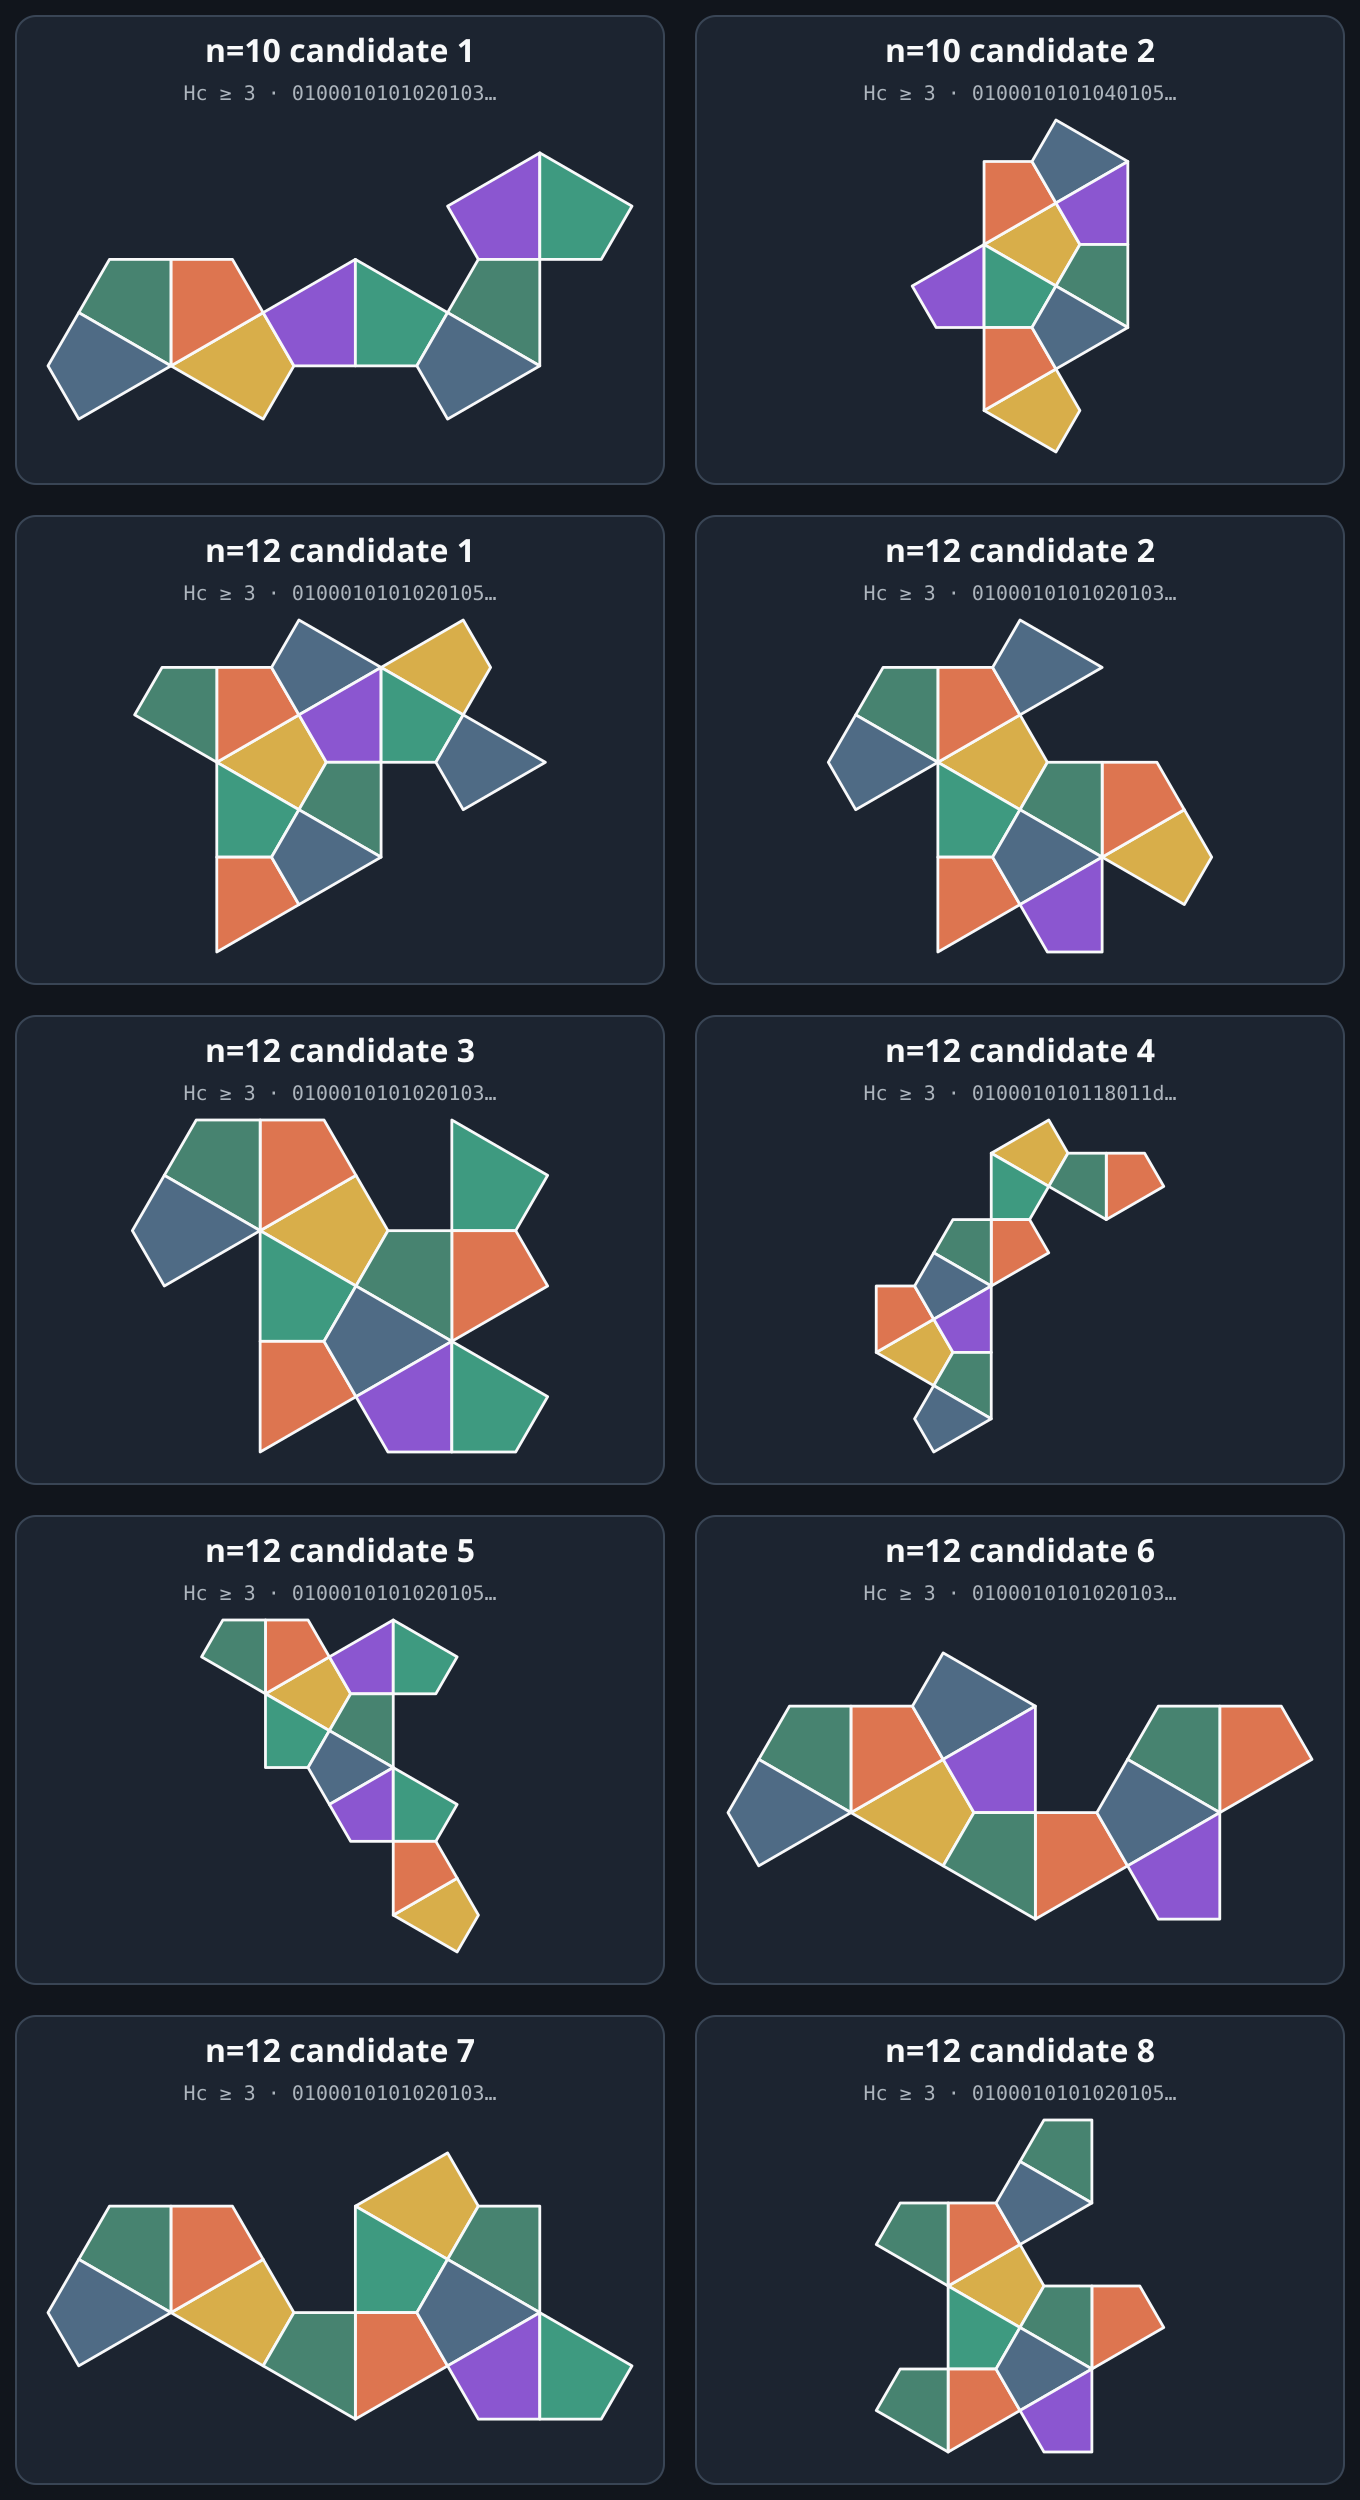
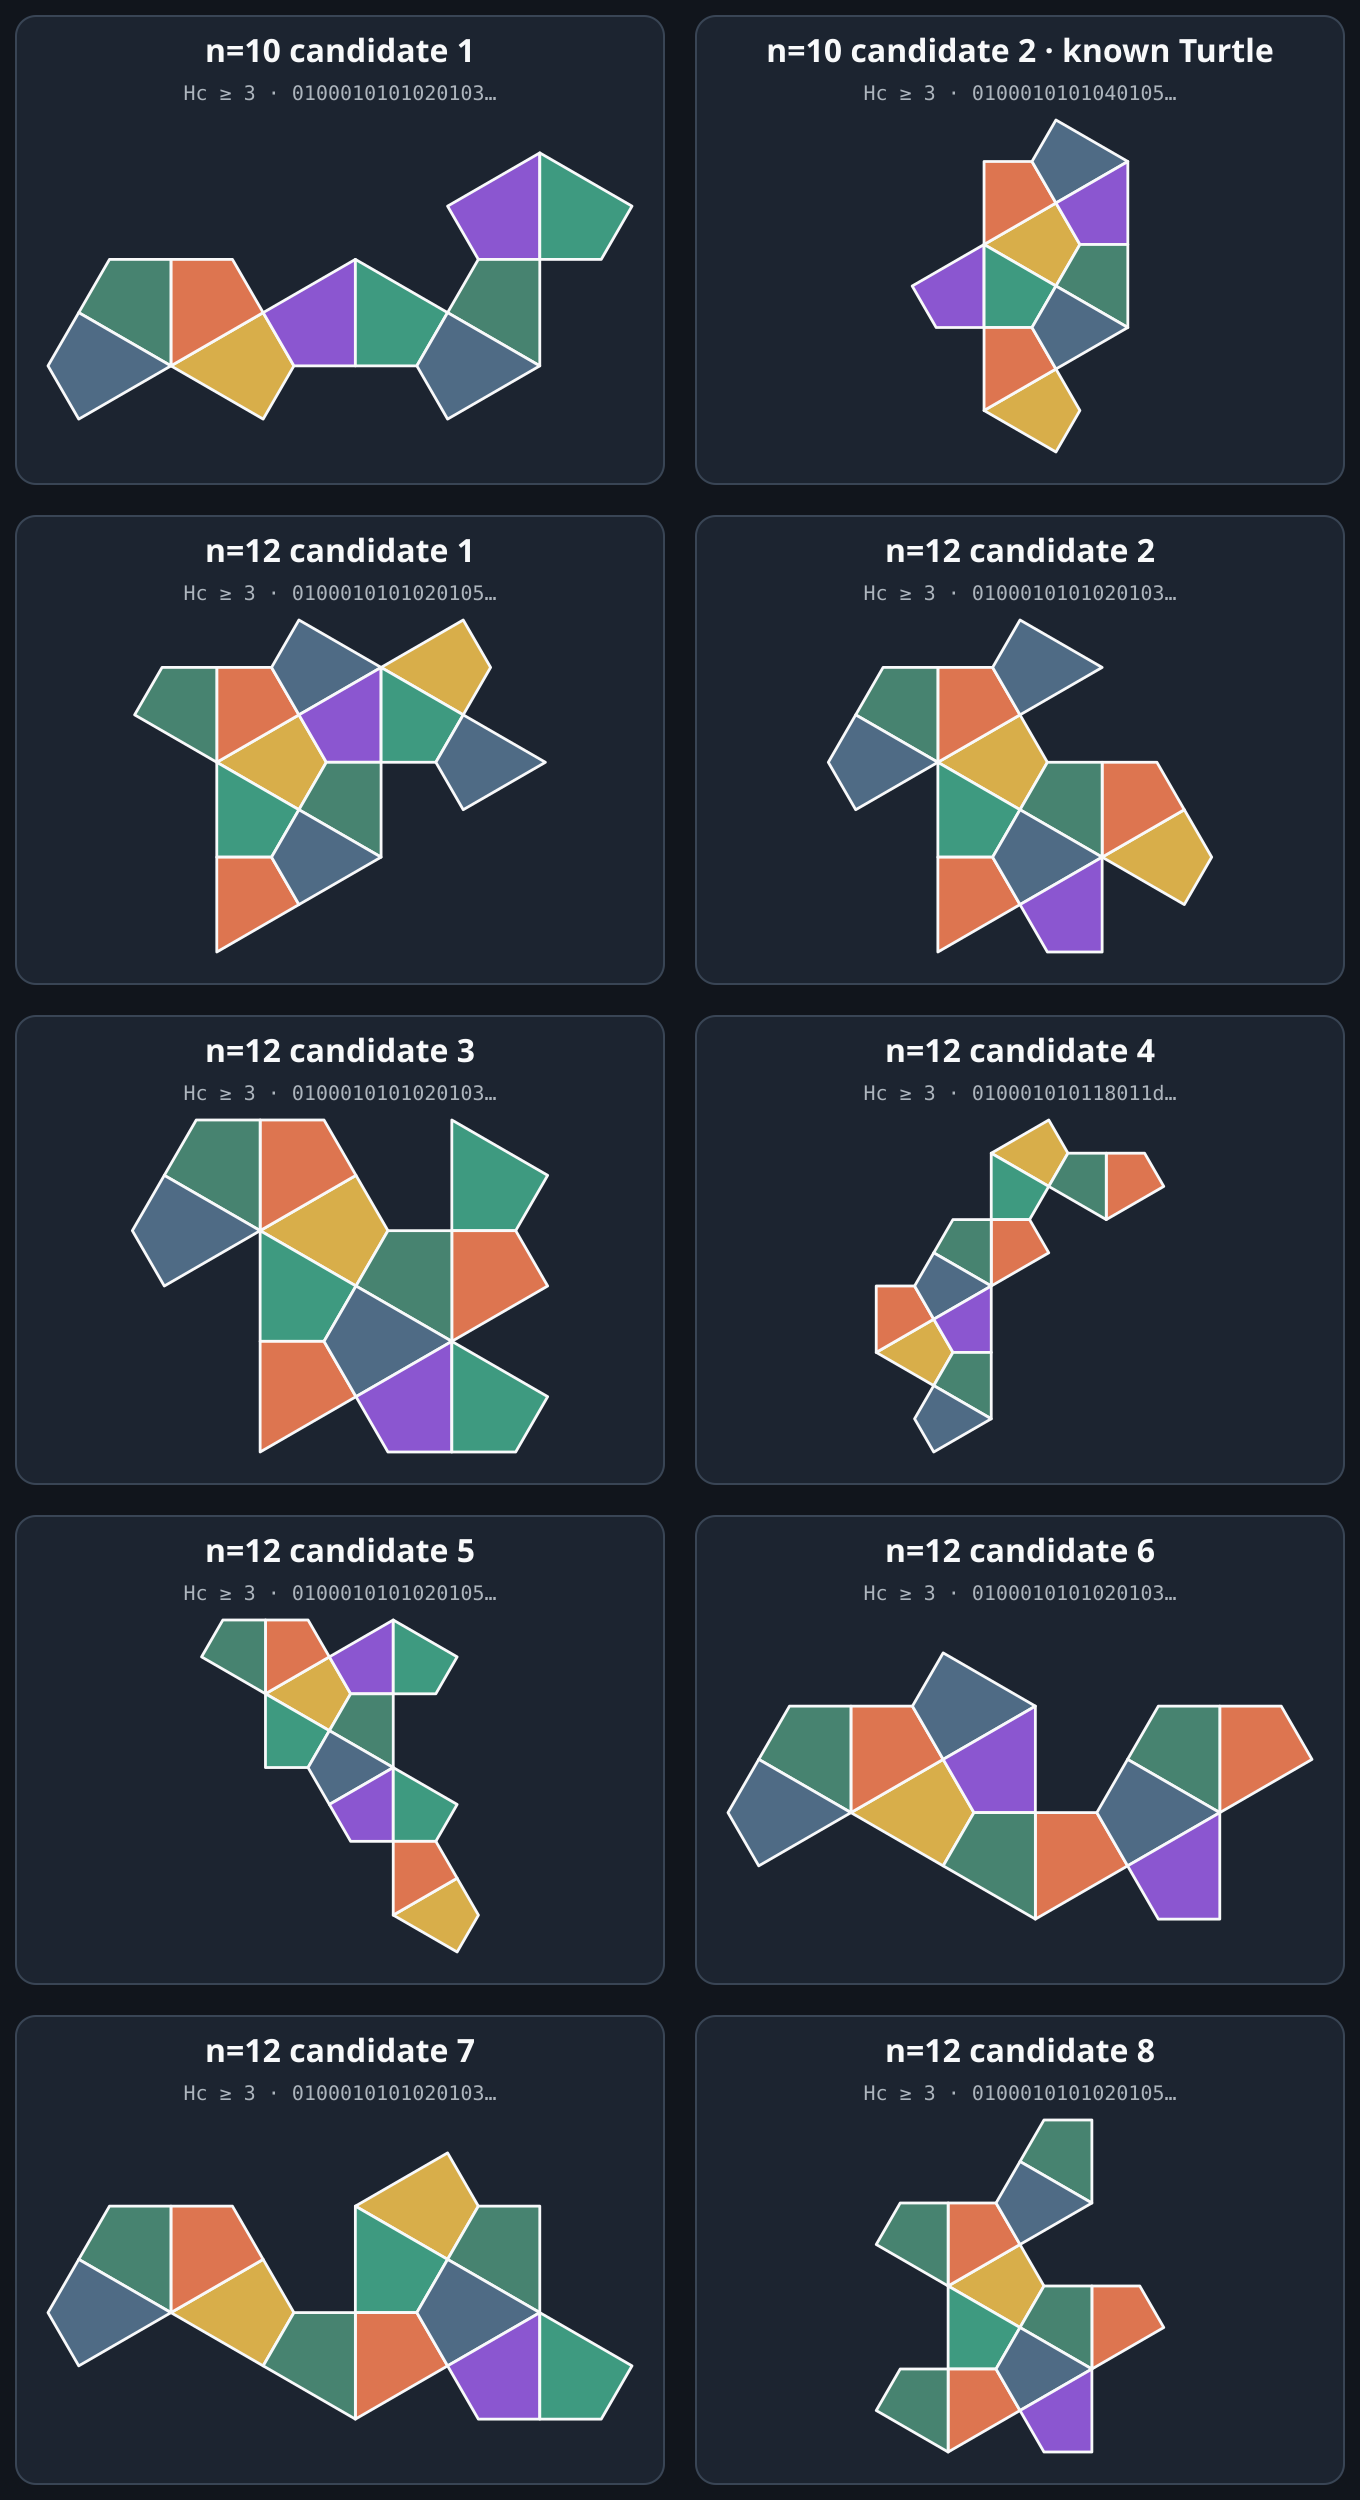
<svg xmlns="http://www.w3.org/2000/svg" viewBox="0 0 680 1250">
  <rect width="100%" height="100%" fill="#11151c" />
  <rect x="8" y="8" width="324" height="234" rx="10" fill="#1c2430" stroke="#394555" />
  <text x="170.0" y="31" fill="#f8f9fa" font-family="sans-serif" font-size="16" font-weight="700" text-anchor="middle">n=10 candidate 1</text>
  <text x="170.0" y="50" fill="#adb5bd" font-family="monospace" font-size="10" text-anchor="middle">Hc ≥ 3 · 0100010101020103…</text>
  <polygon points="85.47,182.93 131.58,209.55 146.95,182.93 131.58,156.31" fill="#f2c14e" fill-opacity="0.88" stroke="#f8f9fa" stroke-width="1.4" stroke-linejoin="round" />
  <polygon points="85.47,182.93 131.58,156.31 116.21,129.69 85.47,129.69" fill="#f78154" fill-opacity="0.88" stroke="#f8f9fa" stroke-width="1.4" stroke-linejoin="round" />
  <polygon points="85.47,182.93 85.47,129.69 54.74,129.69 39.37,156.31" fill="#4d9078" fill-opacity="0.88" stroke="#f8f9fa" stroke-width="1.4" stroke-linejoin="round" />
  <polygon points="85.47,182.93 39.37,156.31 24.00,182.93 39.37,209.55" fill="#577590" fill-opacity="0.88" stroke="#f8f9fa" stroke-width="1.4" stroke-linejoin="round" />
  <polygon points="177.68,129.69 131.58,156.31 146.95,182.93 177.68,182.93" fill="#9b5de5" fill-opacity="0.88" stroke="#f8f9fa" stroke-width="1.4" stroke-linejoin="round" />
  <polygon points="177.68,129.69 177.68,182.93 208.42,182.93 223.79,156.31" fill="#43aa8b" fill-opacity="0.88" stroke="#f8f9fa" stroke-width="1.4" stroke-linejoin="round" />
  <polygon points="269.89,76.45 223.79,103.07 239.16,129.69 269.89,129.69" fill="#9b5de5" fill-opacity="0.88" stroke="#f8f9fa" stroke-width="1.4" stroke-linejoin="round" />
  <polygon points="269.89,76.45 269.89,129.69 300.63,129.69 316.00,103.07" fill="#43aa8b" fill-opacity="0.88" stroke="#f8f9fa" stroke-width="1.4" stroke-linejoin="round" />
  <polygon points="269.89,182.93 269.89,129.69 239.16,129.69 223.79,156.31" fill="#4d9078" fill-opacity="0.88" stroke="#f8f9fa" stroke-width="1.4" stroke-linejoin="round" />
  <polygon points="269.89,182.93 223.79,156.31 208.42,182.93 223.79,209.55" fill="#577590" fill-opacity="0.88" stroke="#f8f9fa" stroke-width="1.4" stroke-linejoin="round" />
  <rect x="348" y="8" width="324" height="234" rx="10" fill="#1c2430" stroke="#394555" />
-   <text x="510.0" y="31" fill="#f8f9fa" font-family="sans-serif" font-size="16" font-weight="700" text-anchor="middle">n=10 candidate 2</text>
+   <text x="510.0" y="31" fill="#f8f9fa" font-family="sans-serif" font-size="16" font-weight="700" text-anchor="middle">n=10 candidate 2 · known Turtle</text>
  <text x="510.0" y="50" fill="#adb5bd" font-family="monospace" font-size="10" text-anchor="middle">Hc ≥ 3 · 0100010101040105…</text>
  <polygon points="492.03,122.25 527.97,143.00 539.95,122.25 527.97,101.50" fill="#f2c14e" fill-opacity="0.88" stroke="#f8f9fa" stroke-width="1.4" stroke-linejoin="round" />
  <polygon points="492.03,122.25 527.97,101.50 515.99,80.75 492.03,80.75" fill="#f78154" fill-opacity="0.88" stroke="#f8f9fa" stroke-width="1.4" stroke-linejoin="round" />
  <polygon points="492.03,122.25 456.09,143.00 468.07,163.75 492.03,163.75" fill="#9b5de5" fill-opacity="0.88" stroke="#f8f9fa" stroke-width="1.4" stroke-linejoin="round" />
  <polygon points="492.03,122.25 492.03,163.75 515.99,163.75 527.97,143.00" fill="#43aa8b" fill-opacity="0.88" stroke="#f8f9fa" stroke-width="1.4" stroke-linejoin="round" />
  <polygon points="492.03,205.25 527.97,226.00 539.95,205.25 527.97,184.50" fill="#f2c14e" fill-opacity="0.88" stroke="#f8f9fa" stroke-width="1.4" stroke-linejoin="round" />
  <polygon points="492.03,205.25 527.97,184.50 515.99,163.75 492.03,163.75" fill="#f78154" fill-opacity="0.88" stroke="#f8f9fa" stroke-width="1.4" stroke-linejoin="round" />
  <polygon points="563.91,80.75 527.97,60.00 515.99,80.75 527.97,101.50" fill="#577590" fill-opacity="0.88" stroke="#f8f9fa" stroke-width="1.4" stroke-linejoin="round" />
  <polygon points="563.91,80.75 527.97,101.50 539.95,122.25 563.91,122.25" fill="#9b5de5" fill-opacity="0.88" stroke="#f8f9fa" stroke-width="1.4" stroke-linejoin="round" />
  <polygon points="563.91,163.75 563.91,122.25 539.95,122.25 527.97,143.00" fill="#4d9078" fill-opacity="0.88" stroke="#f8f9fa" stroke-width="1.4" stroke-linejoin="round" />
  <polygon points="563.91,163.75 527.97,143.00 515.99,163.75 527.97,184.50" fill="#577590" fill-opacity="0.88" stroke="#f8f9fa" stroke-width="1.4" stroke-linejoin="round" />
  <rect x="8" y="258" width="324" height="234" rx="10" fill="#1c2430" stroke="#394555" />
  <text x="170.0" y="281" fill="#f8f9fa" font-family="sans-serif" font-size="16" font-weight="700" text-anchor="middle">n=12 candidate 1</text>
  <text x="170.0" y="300" fill="#adb5bd" font-family="monospace" font-size="10" text-anchor="middle">Hc ≥ 3 · 0100010101020105…</text>
  <polygon points="108.39,381.14 149.46,404.86 163.15,381.14 149.46,357.43" fill="#f2c14e" fill-opacity="0.88" stroke="#f8f9fa" stroke-width="1.4" stroke-linejoin="round" />
  <polygon points="108.39,381.14 149.46,357.43 135.77,333.71 108.39,333.71" fill="#f78154" fill-opacity="0.88" stroke="#f8f9fa" stroke-width="1.4" stroke-linejoin="round" />
  <polygon points="108.39,381.14 108.39,333.71 81.01,333.71 67.31,357.43" fill="#4d9078" fill-opacity="0.88" stroke="#f8f9fa" stroke-width="1.4" stroke-linejoin="round" />
  <polygon points="108.39,381.14 108.39,428.57 135.77,428.57 149.46,404.86" fill="#43aa8b" fill-opacity="0.88" stroke="#f8f9fa" stroke-width="1.4" stroke-linejoin="round" />
  <polygon points="108.39,476.00 149.46,452.29 135.77,428.57 108.39,428.57" fill="#f78154" fill-opacity="0.88" stroke="#f8f9fa" stroke-width="1.4" stroke-linejoin="round" />
  <polygon points="190.54,333.71 231.61,357.43 245.30,333.71 231.61,310.00" fill="#f2c14e" fill-opacity="0.88" stroke="#f8f9fa" stroke-width="1.4" stroke-linejoin="round" />
  <polygon points="190.54,333.71 149.46,310.00 135.77,333.71 149.46,357.43" fill="#577590" fill-opacity="0.88" stroke="#f8f9fa" stroke-width="1.4" stroke-linejoin="round" />
  <polygon points="190.54,333.71 149.46,357.43 163.15,381.14 190.54,381.14" fill="#9b5de5" fill-opacity="0.88" stroke="#f8f9fa" stroke-width="1.4" stroke-linejoin="round" />
  <polygon points="190.54,333.71 190.54,381.14 217.92,381.14 231.61,357.43" fill="#43aa8b" fill-opacity="0.88" stroke="#f8f9fa" stroke-width="1.4" stroke-linejoin="round" />
  <polygon points="190.54,428.57 190.54,381.14 163.15,381.14 149.46,404.86" fill="#4d9078" fill-opacity="0.88" stroke="#f8f9fa" stroke-width="1.4" stroke-linejoin="round" />
  <polygon points="190.54,428.57 149.46,404.86 135.77,428.57 149.46,452.29" fill="#577590" fill-opacity="0.88" stroke="#f8f9fa" stroke-width="1.4" stroke-linejoin="round" />
  <polygon points="272.69,381.14 231.61,357.43 217.92,381.14 231.61,404.86" fill="#577590" fill-opacity="0.88" stroke="#f8f9fa" stroke-width="1.4" stroke-linejoin="round" />
  <rect x="348" y="258" width="324" height="234" rx="10" fill="#1c2430" stroke="#394555" />
  <text x="510.0" y="281" fill="#f8f9fa" font-family="sans-serif" font-size="16" font-weight="700" text-anchor="middle">n=12 candidate 2</text>
  <text x="510.0" y="300" fill="#adb5bd" font-family="monospace" font-size="10" text-anchor="middle">Hc ≥ 3 · 0100010101020103…</text>
  <polygon points="468.93,381.14 510.00,404.86 523.69,381.14 510.00,357.43" fill="#f2c14e" fill-opacity="0.88" stroke="#f8f9fa" stroke-width="1.4" stroke-linejoin="round" />
  <polygon points="468.93,381.14 510.00,357.43 496.31,333.71 468.93,333.71" fill="#f78154" fill-opacity="0.88" stroke="#f8f9fa" stroke-width="1.4" stroke-linejoin="round" />
  <polygon points="468.93,381.14 468.93,333.71 441.54,333.71 427.85,357.43" fill="#4d9078" fill-opacity="0.88" stroke="#f8f9fa" stroke-width="1.4" stroke-linejoin="round" />
  <polygon points="468.93,381.14 427.85,357.43 414.16,381.14 427.85,404.86" fill="#577590" fill-opacity="0.88" stroke="#f8f9fa" stroke-width="1.4" stroke-linejoin="round" />
  <polygon points="468.93,381.14 468.93,428.57 496.31,428.57 510.00,404.86" fill="#43aa8b" fill-opacity="0.88" stroke="#f8f9fa" stroke-width="1.4" stroke-linejoin="round" />
  <polygon points="468.93,476.00 510.00,452.29 496.31,428.57 468.93,428.57" fill="#f78154" fill-opacity="0.88" stroke="#f8f9fa" stroke-width="1.4" stroke-linejoin="round" />
  <polygon points="551.07,333.71 510.00,310.00 496.31,333.71 510.00,357.43" fill="#577590" fill-opacity="0.88" stroke="#f8f9fa" stroke-width="1.4" stroke-linejoin="round" />
  <polygon points="551.07,428.57 592.15,452.29 605.84,428.57 592.15,404.86" fill="#f2c14e" fill-opacity="0.88" stroke="#f8f9fa" stroke-width="1.4" stroke-linejoin="round" />
  <polygon points="551.07,428.57 592.15,404.86 578.46,381.14 551.07,381.14" fill="#f78154" fill-opacity="0.88" stroke="#f8f9fa" stroke-width="1.4" stroke-linejoin="round" />
  <polygon points="551.07,428.57 551.07,381.14 523.69,381.14 510.00,404.86" fill="#4d9078" fill-opacity="0.88" stroke="#f8f9fa" stroke-width="1.4" stroke-linejoin="round" />
  <polygon points="551.07,428.57 510.00,404.86 496.31,428.57 510.00,452.29" fill="#577590" fill-opacity="0.88" stroke="#f8f9fa" stroke-width="1.4" stroke-linejoin="round" />
  <polygon points="551.07,428.57 510.00,452.29 523.69,476.00 551.07,476.00" fill="#9b5de5" fill-opacity="0.88" stroke="#f8f9fa" stroke-width="1.4" stroke-linejoin="round" />
  <rect x="8" y="508" width="324" height="234" rx="10" fill="#1c2430" stroke="#394555" />
  <text x="170.0" y="531" fill="#f8f9fa" font-family="sans-serif" font-size="16" font-weight="700" text-anchor="middle">n=12 candidate 3</text>
  <text x="170.0" y="550" fill="#adb5bd" font-family="monospace" font-size="10" text-anchor="middle">Hc ≥ 3 · 0100010101020103…</text>
  <polygon points="130.07,615.33 177.99,643.00 193.96,615.33 177.99,587.67" fill="#f2c14e" fill-opacity="0.88" stroke="#f8f9fa" stroke-width="1.4" stroke-linejoin="round" />
  <polygon points="130.07,615.33 177.99,587.67 162.01,560.00 130.07,560.00" fill="#f78154" fill-opacity="0.88" stroke="#f8f9fa" stroke-width="1.4" stroke-linejoin="round" />
  <polygon points="130.07,615.33 130.07,560.00 98.12,560.00 82.15,587.67" fill="#4d9078" fill-opacity="0.88" stroke="#f8f9fa" stroke-width="1.4" stroke-linejoin="round" />
  <polygon points="130.07,615.33 82.15,587.67 66.17,615.33 82.15,643.00" fill="#577590" fill-opacity="0.88" stroke="#f8f9fa" stroke-width="1.4" stroke-linejoin="round" />
  <polygon points="130.07,615.33 130.07,670.67 162.01,670.67 177.99,643.00" fill="#43aa8b" fill-opacity="0.88" stroke="#f8f9fa" stroke-width="1.4" stroke-linejoin="round" />
  <polygon points="130.07,726.00 177.99,698.33 162.01,670.67 130.07,670.67" fill="#f78154" fill-opacity="0.88" stroke="#f8f9fa" stroke-width="1.4" stroke-linejoin="round" />
  <polygon points="225.91,560.00 225.91,615.33 257.85,615.33 273.83,587.67" fill="#43aa8b" fill-opacity="0.88" stroke="#f8f9fa" stroke-width="1.4" stroke-linejoin="round" />
  <polygon points="225.91,670.67 273.83,643.00 257.85,615.33 225.91,615.33" fill="#f78154" fill-opacity="0.88" stroke="#f8f9fa" stroke-width="1.4" stroke-linejoin="round" />
  <polygon points="225.91,670.67 225.91,615.33 193.96,615.33 177.99,643.00" fill="#4d9078" fill-opacity="0.88" stroke="#f8f9fa" stroke-width="1.4" stroke-linejoin="round" />
  <polygon points="225.91,670.67 177.99,643.00 162.01,670.67 177.99,698.33" fill="#577590" fill-opacity="0.88" stroke="#f8f9fa" stroke-width="1.4" stroke-linejoin="round" />
  <polygon points="225.91,670.67 177.99,698.33 193.96,726.00 225.91,726.00" fill="#9b5de5" fill-opacity="0.88" stroke="#f8f9fa" stroke-width="1.4" stroke-linejoin="round" />
  <polygon points="225.91,670.67 225.91,726.00 257.85,726.00 273.83,698.33" fill="#43aa8b" fill-opacity="0.88" stroke="#f8f9fa" stroke-width="1.4" stroke-linejoin="round" />
  <rect x="348" y="508" width="324" height="234" rx="10" fill="#1c2430" stroke="#394555" />
  <text x="510.0" y="531" fill="#f8f9fa" font-family="sans-serif" font-size="16" font-weight="700" text-anchor="middle">n=12 candidate 4</text>
  <text x="510.0" y="550" fill="#adb5bd" font-family="monospace" font-size="10" text-anchor="middle">Hc ≥ 3 · 010001010118011d…</text>
  <polygon points="438.12,676.20 466.87,692.80 476.46,676.20 466.87,659.60" fill="#f2c14e" fill-opacity="0.88" stroke="#f8f9fa" stroke-width="1.4" stroke-linejoin="round" />
  <polygon points="438.12,676.20 466.87,659.60 457.29,643.00 438.12,643.00" fill="#f78154" fill-opacity="0.88" stroke="#f8f9fa" stroke-width="1.4" stroke-linejoin="round" />
  <polygon points="495.62,576.60 524.38,593.20 533.96,576.60 524.38,560.00" fill="#f2c14e" fill-opacity="0.88" stroke="#f8f9fa" stroke-width="1.4" stroke-linejoin="round" />
  <polygon points="495.62,576.60 495.62,609.80 514.79,609.80 524.38,593.20" fill="#43aa8b" fill-opacity="0.88" stroke="#f8f9fa" stroke-width="1.4" stroke-linejoin="round" />
  <polygon points="495.62,643.00 524.38,626.40 514.79,609.80 495.62,609.80" fill="#f78154" fill-opacity="0.88" stroke="#f8f9fa" stroke-width="1.4" stroke-linejoin="round" />
  <polygon points="495.62,643.00 495.62,609.80 476.46,609.80 466.87,626.40" fill="#4d9078" fill-opacity="0.88" stroke="#f8f9fa" stroke-width="1.4" stroke-linejoin="round" />
  <polygon points="495.62,643.00 466.87,626.40 457.29,643.00 466.87,659.60" fill="#577590" fill-opacity="0.88" stroke="#f8f9fa" stroke-width="1.4" stroke-linejoin="round" />
  <polygon points="495.62,643.00 466.87,659.60 476.46,676.20 495.62,676.20" fill="#9b5de5" fill-opacity="0.88" stroke="#f8f9fa" stroke-width="1.4" stroke-linejoin="round" />
  <polygon points="495.62,709.40 495.62,676.20 476.46,676.20 466.87,692.80" fill="#4d9078" fill-opacity="0.88" stroke="#f8f9fa" stroke-width="1.4" stroke-linejoin="round" />
  <polygon points="495.62,709.40 466.87,692.80 457.29,709.40 466.87,726.00" fill="#577590" fill-opacity="0.88" stroke="#f8f9fa" stroke-width="1.4" stroke-linejoin="round" />
  <polygon points="553.13,609.80 581.88,593.20 572.30,576.60 553.13,576.60" fill="#f78154" fill-opacity="0.88" stroke="#f8f9fa" stroke-width="1.4" stroke-linejoin="round" />
  <polygon points="553.13,609.80 553.13,576.60 533.96,576.60 524.38,593.20" fill="#4d9078" fill-opacity="0.88" stroke="#f8f9fa" stroke-width="1.4" stroke-linejoin="round" />
  <rect x="8" y="758" width="324" height="234" rx="10" fill="#1c2430" stroke="#394555" />
  <text x="170.0" y="781" fill="#f8f9fa" font-family="sans-serif" font-size="16" font-weight="700" text-anchor="middle">n=12 candidate 5</text>
  <text x="170.0" y="800" fill="#adb5bd" font-family="monospace" font-size="10" text-anchor="middle">Hc ≥ 3 · 0100010101020105…</text>
  <polygon points="132.73,846.89 164.68,865.33 175.32,846.89 164.68,828.44" fill="#f2c14e" fill-opacity="0.88" stroke="#f8f9fa" stroke-width="1.4" stroke-linejoin="round" />
  <polygon points="132.73,846.89 164.68,828.44 154.03,810.00 132.73,810.00" fill="#f78154" fill-opacity="0.88" stroke="#f8f9fa" stroke-width="1.4" stroke-linejoin="round" />
  <polygon points="132.73,846.89 132.73,810.00 111.43,810.00 100.78,828.44" fill="#4d9078" fill-opacity="0.88" stroke="#f8f9fa" stroke-width="1.4" stroke-linejoin="round" />
  <polygon points="132.73,846.89 132.73,883.78 154.03,883.78 164.68,865.33" fill="#43aa8b" fill-opacity="0.88" stroke="#f8f9fa" stroke-width="1.4" stroke-linejoin="round" />
  <polygon points="196.62,810.00 164.68,828.44 175.32,846.89 196.62,846.89" fill="#9b5de5" fill-opacity="0.88" stroke="#f8f9fa" stroke-width="1.4" stroke-linejoin="round" />
  <polygon points="196.62,810.00 196.62,846.89 217.92,846.89 228.57,828.44" fill="#43aa8b" fill-opacity="0.88" stroke="#f8f9fa" stroke-width="1.4" stroke-linejoin="round" />
  <polygon points="196.62,883.78 196.62,846.89 175.32,846.89 164.68,865.33" fill="#4d9078" fill-opacity="0.88" stroke="#f8f9fa" stroke-width="1.4" stroke-linejoin="round" />
  <polygon points="196.62,883.78 164.68,865.33 154.03,883.78 164.68,902.22" fill="#577590" fill-opacity="0.88" stroke="#f8f9fa" stroke-width="1.4" stroke-linejoin="round" />
  <polygon points="196.62,883.78 164.68,902.22 175.32,920.67 196.62,920.67" fill="#9b5de5" fill-opacity="0.88" stroke="#f8f9fa" stroke-width="1.4" stroke-linejoin="round" />
  <polygon points="196.62,883.78 196.62,920.67 217.92,920.67 228.57,902.22" fill="#43aa8b" fill-opacity="0.88" stroke="#f8f9fa" stroke-width="1.4" stroke-linejoin="round" />
  <polygon points="196.62,957.56 228.57,976.00 239.22,957.56 228.57,939.11" fill="#f2c14e" fill-opacity="0.88" stroke="#f8f9fa" stroke-width="1.4" stroke-linejoin="round" />
  <polygon points="196.62,957.56 228.57,939.11 217.92,920.67 196.62,920.67" fill="#f78154" fill-opacity="0.88" stroke="#f8f9fa" stroke-width="1.4" stroke-linejoin="round" />
  <rect x="348" y="758" width="324" height="234" rx="10" fill="#1c2430" stroke="#394555" />
  <text x="510.0" y="781" fill="#f8f9fa" font-family="sans-serif" font-size="16" font-weight="700" text-anchor="middle">n=12 candidate 6</text>
  <text x="510.0" y="800" fill="#adb5bd" font-family="monospace" font-size="10" text-anchor="middle">Hc ≥ 3 · 0100010101020103…</text>
  <polygon points="425.47,906.31 471.58,932.93 486.95,906.31 471.58,879.69" fill="#f2c14e" fill-opacity="0.88" stroke="#f8f9fa" stroke-width="1.4" stroke-linejoin="round" />
  <polygon points="425.47,906.31 471.58,879.69 456.21,853.07 425.47,853.07" fill="#f78154" fill-opacity="0.88" stroke="#f8f9fa" stroke-width="1.4" stroke-linejoin="round" />
  <polygon points="425.47,906.31 425.47,853.07 394.74,853.07 379.37,879.69" fill="#4d9078" fill-opacity="0.88" stroke="#f8f9fa" stroke-width="1.4" stroke-linejoin="round" />
  <polygon points="425.47,906.31 379.37,879.69 364.00,906.31 379.37,932.93" fill="#577590" fill-opacity="0.88" stroke="#f8f9fa" stroke-width="1.4" stroke-linejoin="round" />
  <polygon points="517.68,853.07 471.58,826.45 456.21,853.07 471.58,879.69" fill="#577590" fill-opacity="0.88" stroke="#f8f9fa" stroke-width="1.4" stroke-linejoin="round" />
  <polygon points="517.68,853.07 471.58,879.69 486.95,906.31 517.68,906.31" fill="#9b5de5" fill-opacity="0.88" stroke="#f8f9fa" stroke-width="1.4" stroke-linejoin="round" />
  <polygon points="517.68,959.55 563.79,932.93 548.42,906.31 517.68,906.31" fill="#f78154" fill-opacity="0.88" stroke="#f8f9fa" stroke-width="1.4" stroke-linejoin="round" />
  <polygon points="517.68,959.55 517.68,906.31 486.95,906.31 471.58,932.93" fill="#4d9078" fill-opacity="0.88" stroke="#f8f9fa" stroke-width="1.4" stroke-linejoin="round" />
  <polygon points="609.89,906.31 656.00,879.69 640.63,853.07 609.89,853.07" fill="#f78154" fill-opacity="0.88" stroke="#f8f9fa" stroke-width="1.4" stroke-linejoin="round" />
  <polygon points="609.89,906.31 609.89,853.07 579.16,853.07 563.79,879.69" fill="#4d9078" fill-opacity="0.88" stroke="#f8f9fa" stroke-width="1.4" stroke-linejoin="round" />
  <polygon points="609.89,906.31 563.79,879.69 548.42,906.31 563.79,932.93" fill="#577590" fill-opacity="0.88" stroke="#f8f9fa" stroke-width="1.4" stroke-linejoin="round" />
  <polygon points="609.89,906.31 563.79,932.93 579.16,959.55 609.89,959.55" fill="#9b5de5" fill-opacity="0.88" stroke="#f8f9fa" stroke-width="1.4" stroke-linejoin="round" />
  <rect x="8" y="1008" width="324" height="234" rx="10" fill="#1c2430" stroke="#394555" />
  <text x="170.0" y="1031" fill="#f8f9fa" font-family="sans-serif" font-size="16" font-weight="700" text-anchor="middle">n=12 candidate 7</text>
  <text x="170.0" y="1050" fill="#adb5bd" font-family="monospace" font-size="10" text-anchor="middle">Hc ≥ 3 · 0100010101020103…</text>
  <polygon points="85.47,1156.31 131.58,1182.93 146.95,1156.31 131.58,1129.69" fill="#f2c14e" fill-opacity="0.88" stroke="#f8f9fa" stroke-width="1.4" stroke-linejoin="round" />
  <polygon points="85.47,1156.31 131.58,1129.69 116.21,1103.07 85.47,1103.07" fill="#f78154" fill-opacity="0.88" stroke="#f8f9fa" stroke-width="1.4" stroke-linejoin="round" />
  <polygon points="85.47,1156.31 85.47,1103.07 54.74,1103.07 39.37,1129.69" fill="#4d9078" fill-opacity="0.88" stroke="#f8f9fa" stroke-width="1.4" stroke-linejoin="round" />
  <polygon points="85.47,1156.31 39.37,1129.69 24.00,1156.31 39.37,1182.93" fill="#577590" fill-opacity="0.88" stroke="#f8f9fa" stroke-width="1.4" stroke-linejoin="round" />
  <polygon points="177.68,1103.07 223.79,1129.69 239.16,1103.07 223.79,1076.45" fill="#f2c14e" fill-opacity="0.88" stroke="#f8f9fa" stroke-width="1.4" stroke-linejoin="round" />
  <polygon points="177.68,1103.07 177.68,1156.31 208.42,1156.31 223.79,1129.69" fill="#43aa8b" fill-opacity="0.88" stroke="#f8f9fa" stroke-width="1.4" stroke-linejoin="round" />
  <polygon points="177.68,1209.55 223.79,1182.93 208.42,1156.31 177.68,1156.31" fill="#f78154" fill-opacity="0.88" stroke="#f8f9fa" stroke-width="1.4" stroke-linejoin="round" />
  <polygon points="177.68,1209.55 177.68,1156.31 146.95,1156.31 131.58,1182.93" fill="#4d9078" fill-opacity="0.88" stroke="#f8f9fa" stroke-width="1.4" stroke-linejoin="round" />
  <polygon points="269.89,1156.31 269.89,1103.07 239.16,1103.07 223.79,1129.69" fill="#4d9078" fill-opacity="0.88" stroke="#f8f9fa" stroke-width="1.4" stroke-linejoin="round" />
  <polygon points="269.89,1156.31 223.79,1129.69 208.42,1156.31 223.79,1182.93" fill="#577590" fill-opacity="0.88" stroke="#f8f9fa" stroke-width="1.4" stroke-linejoin="round" />
  <polygon points="269.89,1156.31 223.79,1182.93 239.16,1209.55 269.89,1209.55" fill="#9b5de5" fill-opacity="0.88" stroke="#f8f9fa" stroke-width="1.4" stroke-linejoin="round" />
  <polygon points="269.89,1156.31 269.89,1209.55 300.63,1209.55 316.00,1182.93" fill="#43aa8b" fill-opacity="0.88" stroke="#f8f9fa" stroke-width="1.4" stroke-linejoin="round" />
  <rect x="348" y="1008" width="324" height="234" rx="10" fill="#1c2430" stroke="#394555" />
  <text x="510.0" y="1031" fill="#f8f9fa" font-family="sans-serif" font-size="16" font-weight="700" text-anchor="middle">n=12 candidate 8</text>
  <text x="510.0" y="1050" fill="#adb5bd" font-family="monospace" font-size="10" text-anchor="middle">Hc ≥ 3 · 0100010101020105…</text>
  <polygon points="474.06,1143.00 510.00,1163.75 521.98,1143.00 510.00,1122.25" fill="#f2c14e" fill-opacity="0.88" stroke="#f8f9fa" stroke-width="1.4" stroke-linejoin="round" />
  <polygon points="474.06,1143.00 510.00,1122.25 498.02,1101.50 474.06,1101.50" fill="#f78154" fill-opacity="0.88" stroke="#f8f9fa" stroke-width="1.4" stroke-linejoin="round" />
  <polygon points="474.06,1143.00 474.06,1101.50 450.10,1101.50 438.12,1122.25" fill="#4d9078" fill-opacity="0.88" stroke="#f8f9fa" stroke-width="1.4" stroke-linejoin="round" />
  <polygon points="474.06,1143.00 474.06,1184.50 498.02,1184.50 510.00,1163.75" fill="#43aa8b" fill-opacity="0.88" stroke="#f8f9fa" stroke-width="1.4" stroke-linejoin="round" />
  <polygon points="474.06,1226.00 510.00,1205.25 498.02,1184.50 474.06,1184.50" fill="#f78154" fill-opacity="0.88" stroke="#f8f9fa" stroke-width="1.4" stroke-linejoin="round" />
  <polygon points="474.06,1226.00 474.06,1184.50 450.10,1184.50 438.12,1205.25" fill="#4d9078" fill-opacity="0.88" stroke="#f8f9fa" stroke-width="1.4" stroke-linejoin="round" />
  <polygon points="545.94,1101.50 545.94,1060.00 521.98,1060.00 510.00,1080.75" fill="#4d9078" fill-opacity="0.88" stroke="#f8f9fa" stroke-width="1.4" stroke-linejoin="round" />
  <polygon points="545.94,1101.50 510.00,1080.75 498.02,1101.50 510.00,1122.25" fill="#577590" fill-opacity="0.88" stroke="#f8f9fa" stroke-width="1.4" stroke-linejoin="round" />
  <polygon points="545.94,1184.50 581.88,1163.75 569.90,1143.00 545.94,1143.00" fill="#f78154" fill-opacity="0.88" stroke="#f8f9fa" stroke-width="1.4" stroke-linejoin="round" />
  <polygon points="545.94,1184.50 545.94,1143.00 521.98,1143.00 510.00,1163.75" fill="#4d9078" fill-opacity="0.88" stroke="#f8f9fa" stroke-width="1.4" stroke-linejoin="round" />
  <polygon points="545.94,1184.50 510.00,1163.75 498.02,1184.50 510.00,1205.25" fill="#577590" fill-opacity="0.88" stroke="#f8f9fa" stroke-width="1.4" stroke-linejoin="round" />
  <polygon points="545.94,1184.50 510.00,1205.25 521.98,1226.00 545.94,1226.00" fill="#9b5de5" fill-opacity="0.88" stroke="#f8f9fa" stroke-width="1.4" stroke-linejoin="round" />
</svg>
